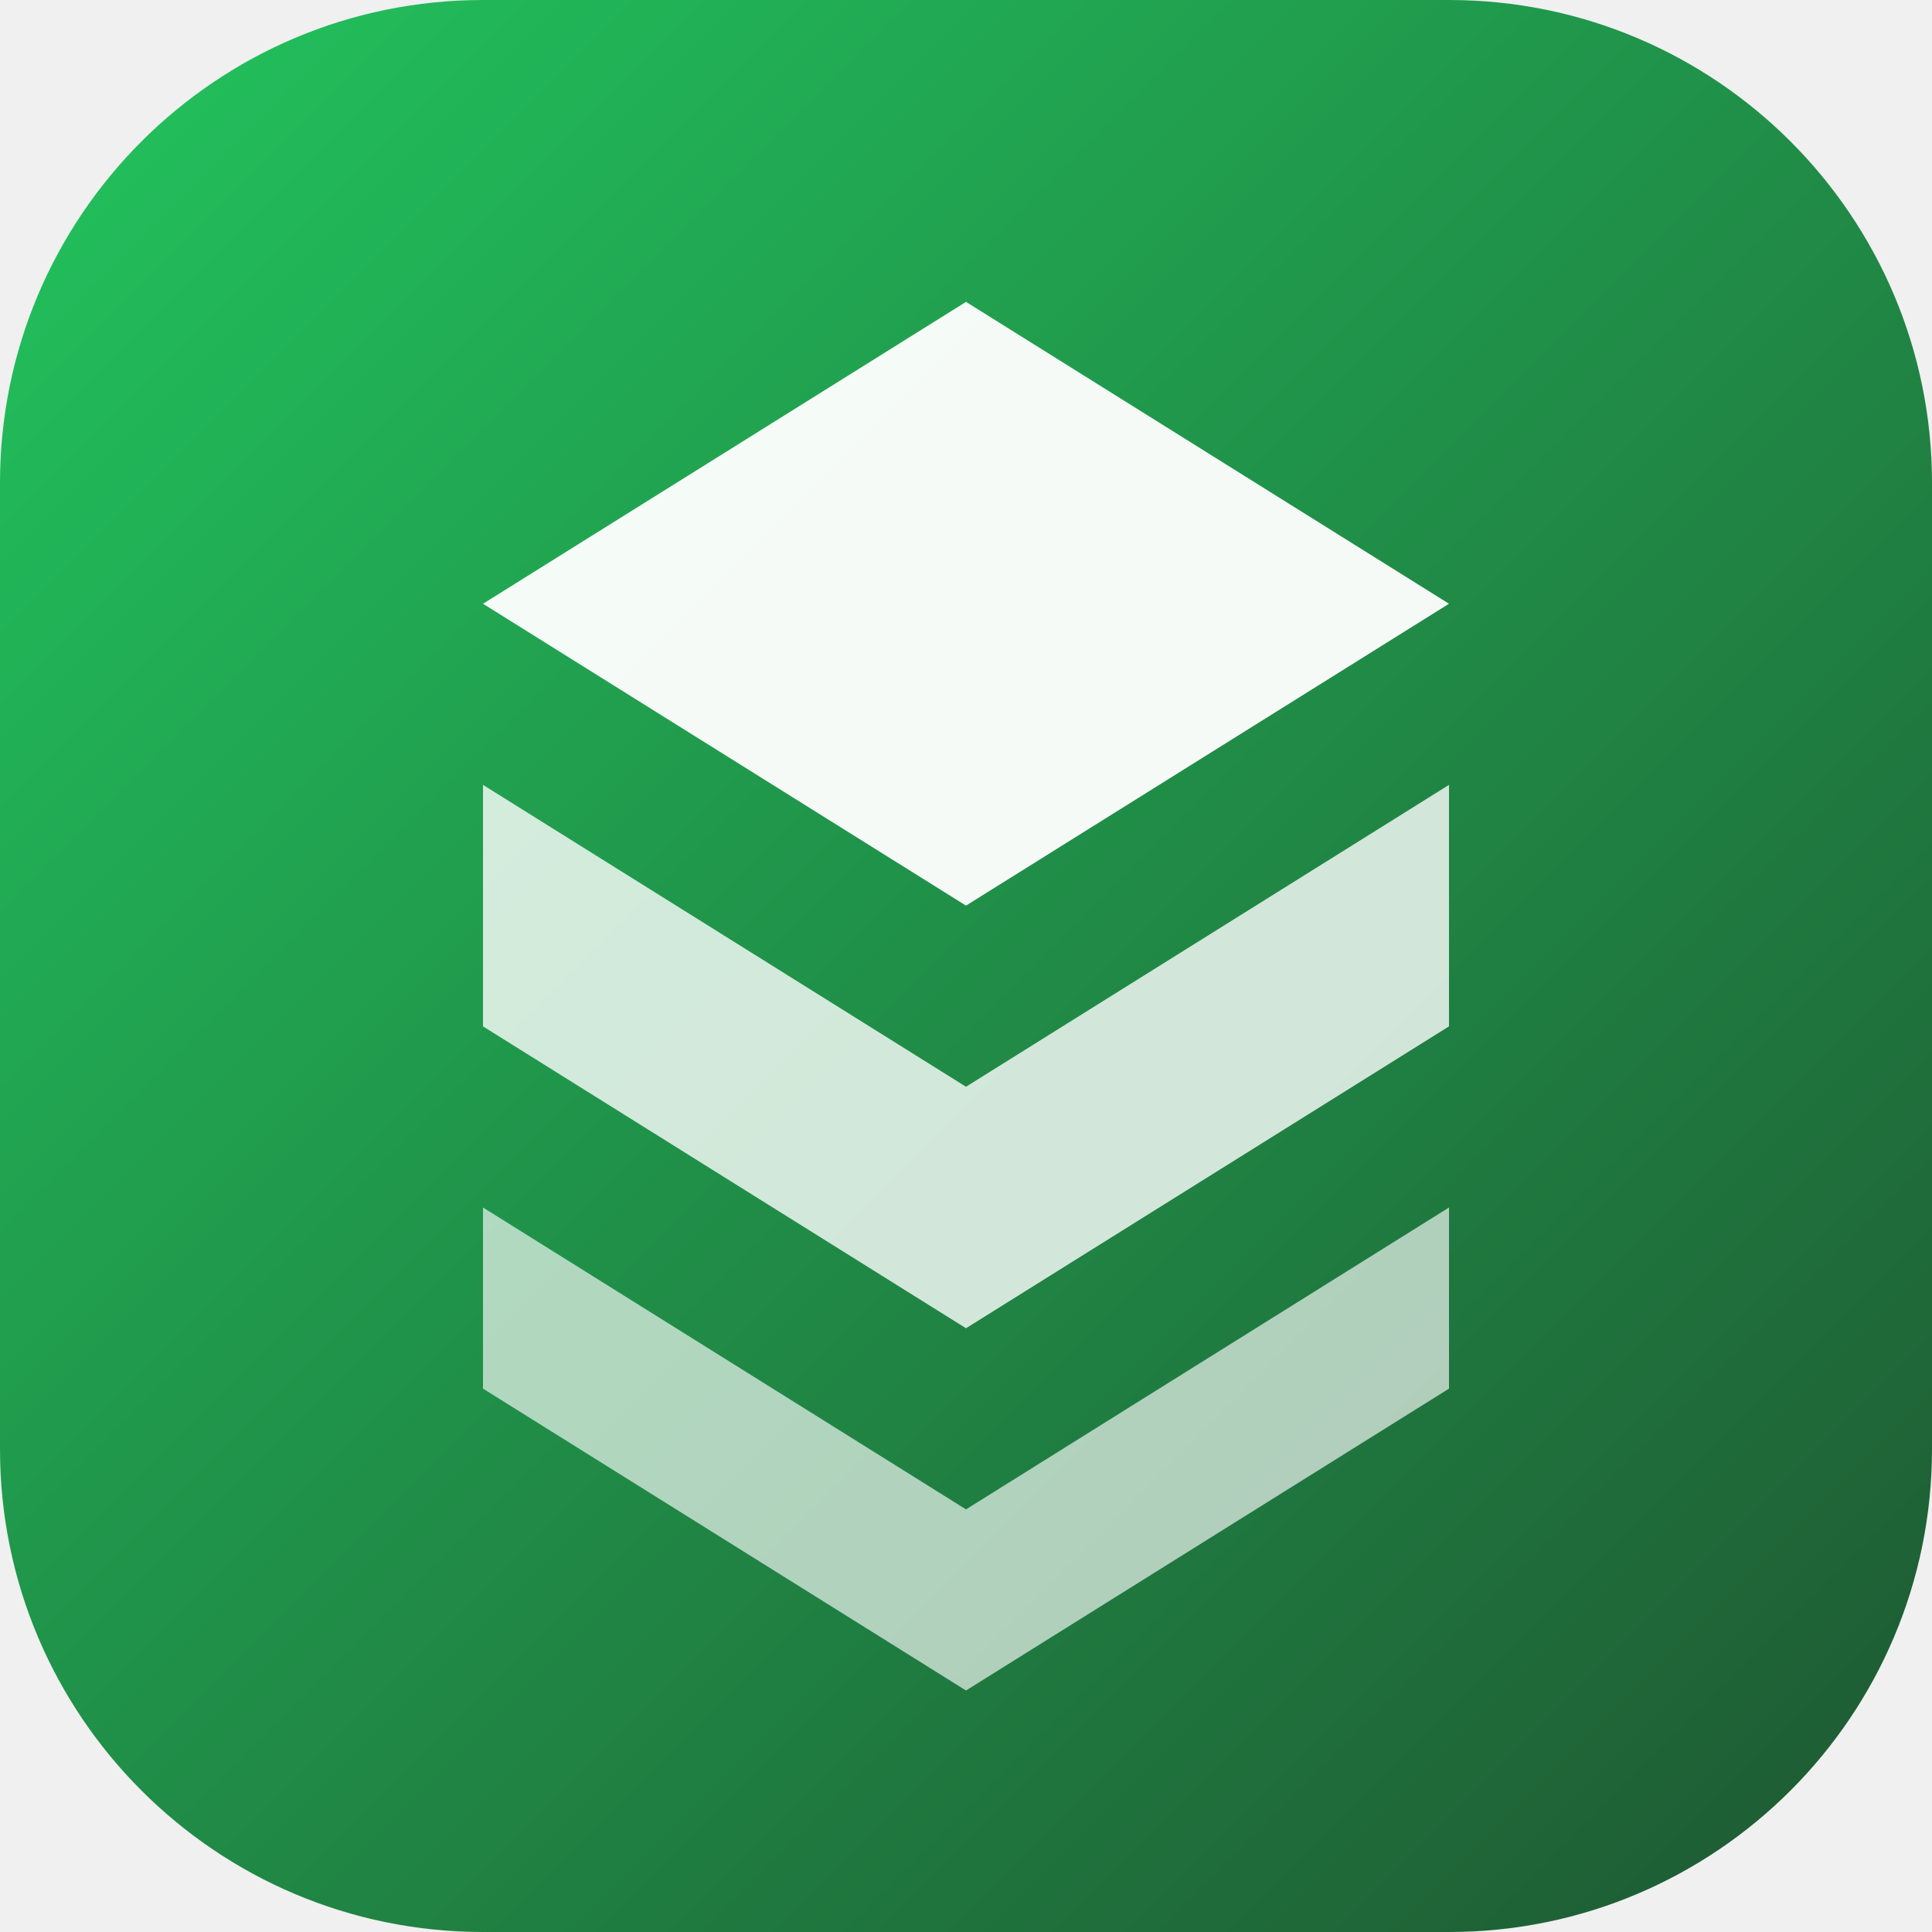
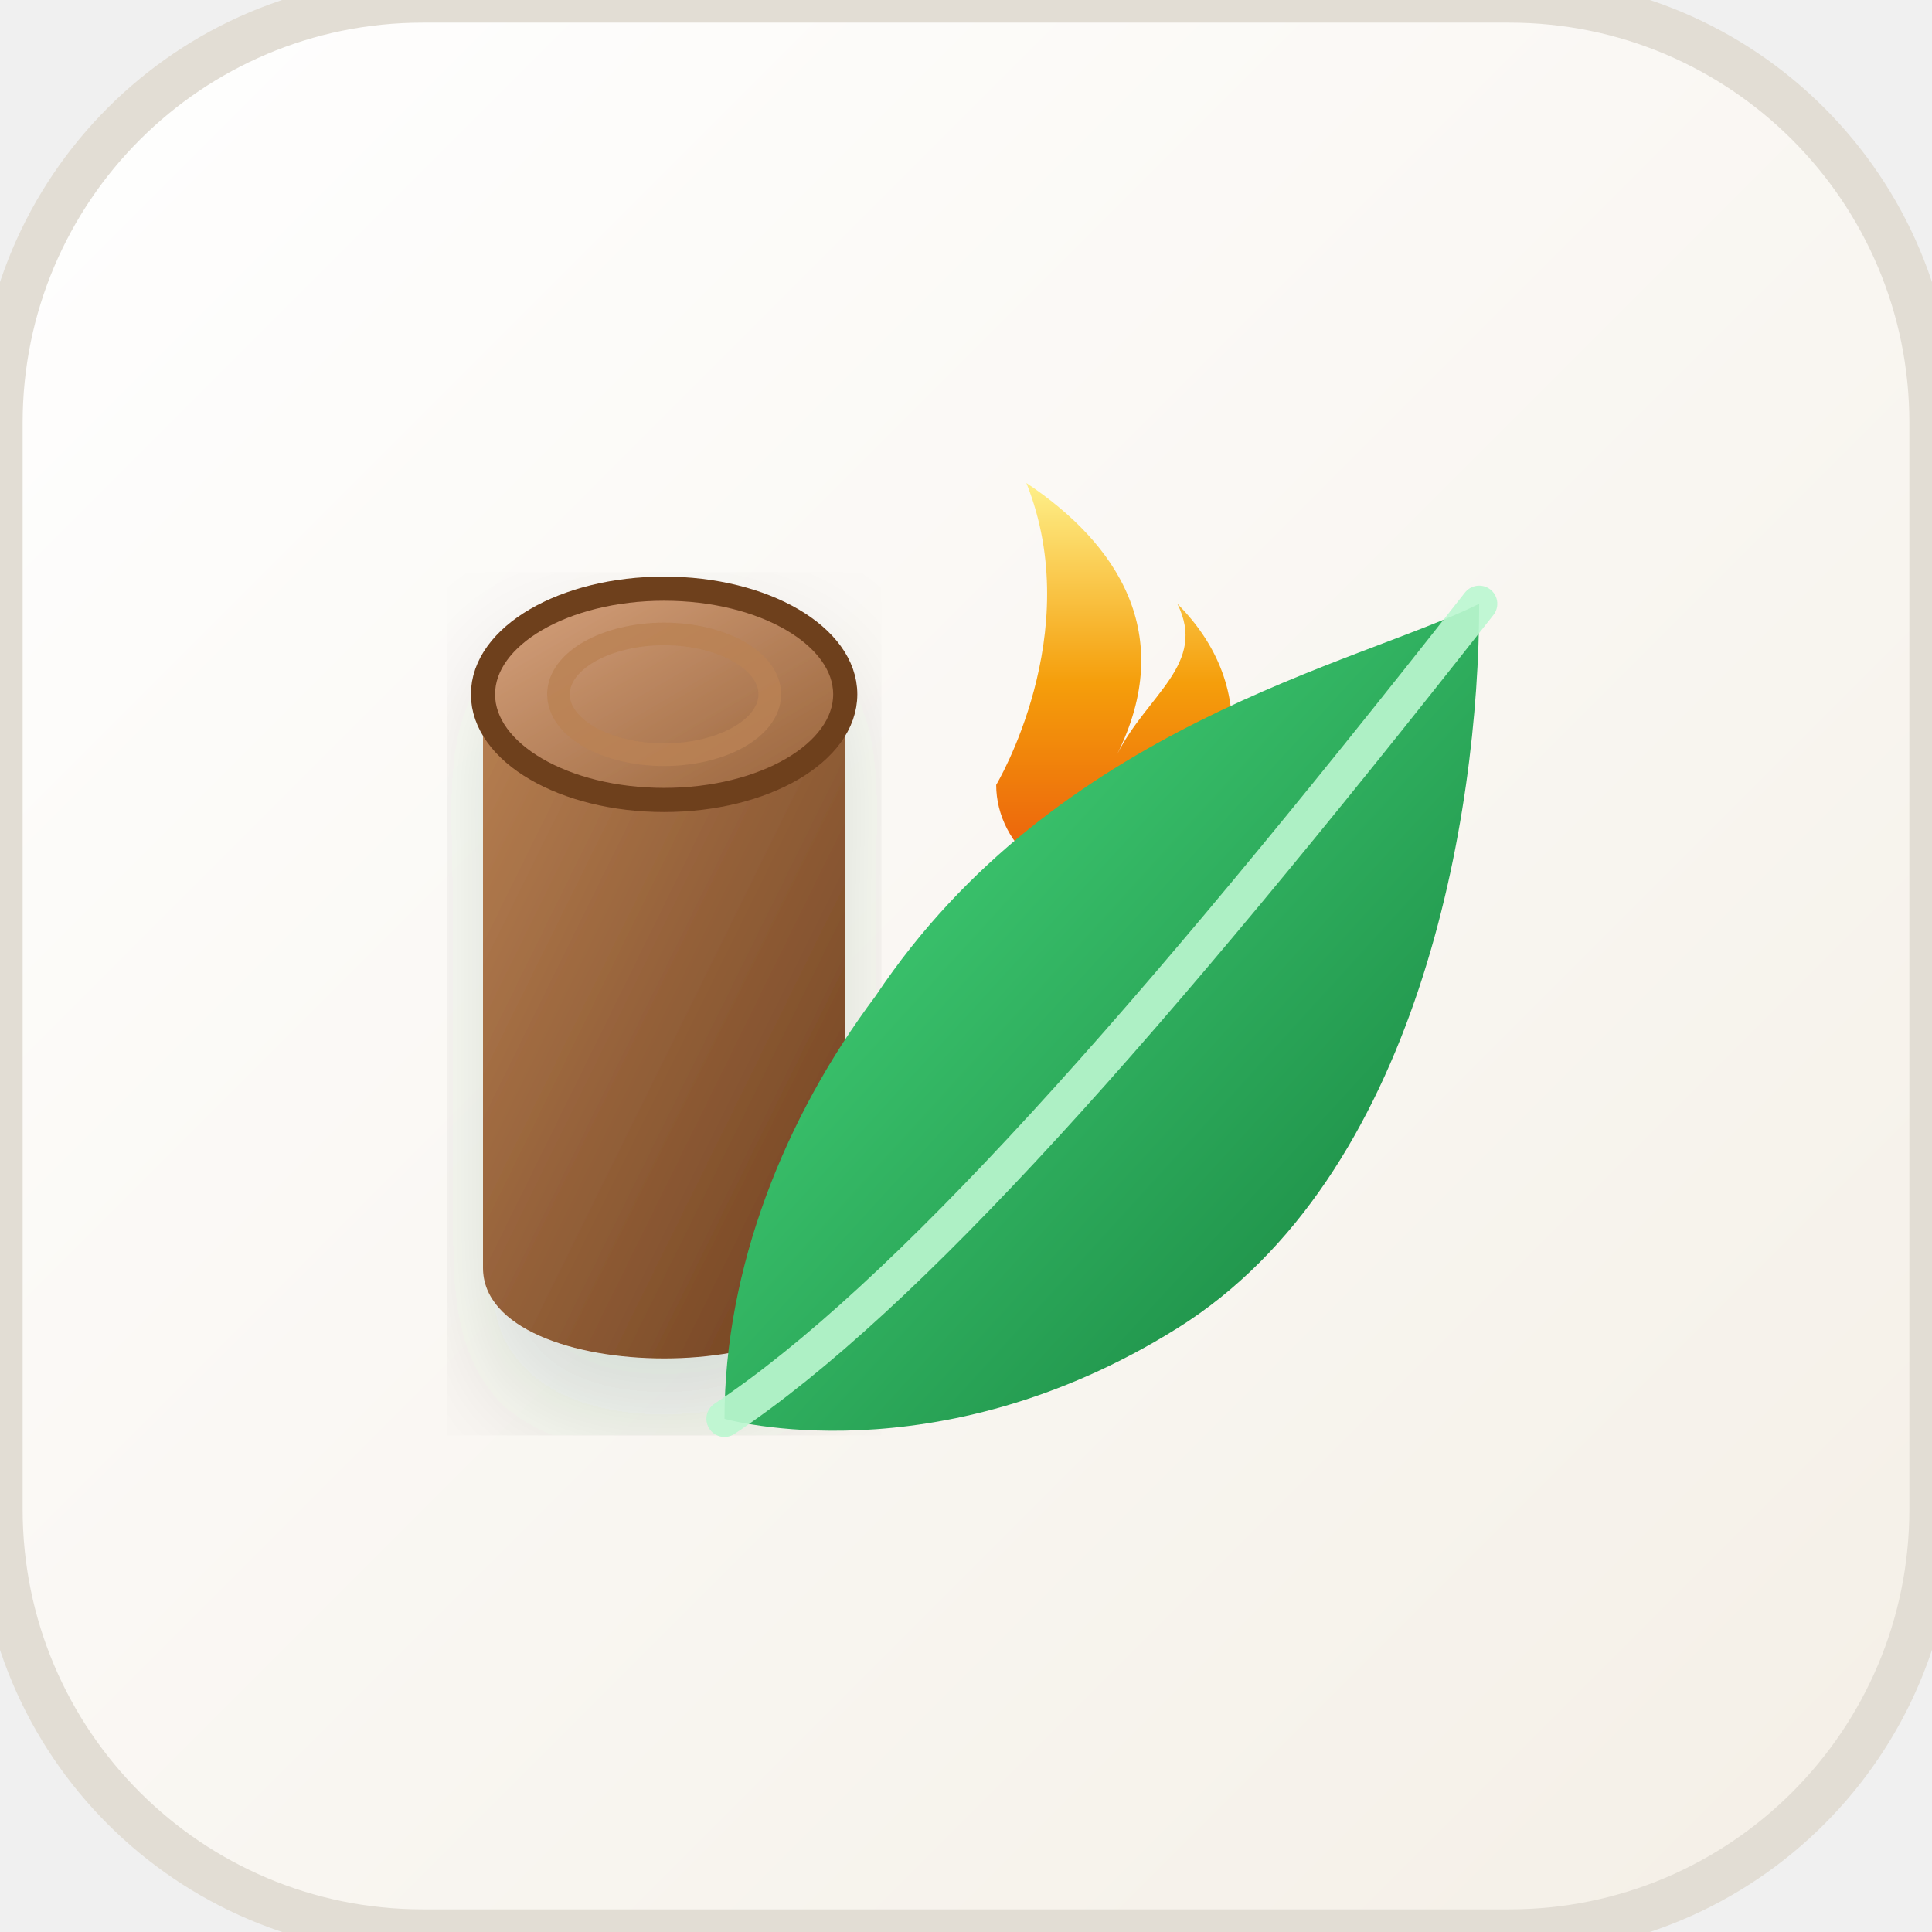
- <svg xmlns="http://www.w3.org/2000/svg" viewBox="0 0 64 64">
+ <svg xmlns="http://www.w3.org/2000/svg" viewBox="0 0 64 64" fill="none">
  <defs>
-     <linearGradient id="grad" x1="0%" y1="0%" x2="100%" y2="100%">
-       <stop offset="0%" stop-color="#22c55e" />
-       <stop offset="100%" stop-color="#1e5631" />
+     <linearGradient id="bgGrad" x1="0%" y1="0%" x2="100%" y2="100%">
+       <stop offset="0%" stop-color="#ffffff" />
+       <stop offset="100%" stop-color="#f4efe6" />
    </linearGradient>
+     <linearGradient id="woodGrad" x1="0%" y1="0%" x2="100%" y2="100%">
+       <stop offset="0%" stop-color="#ba8254" />
+       <stop offset="100%" stop-color="#6e3f1e" />
+     </linearGradient>
+     <linearGradient id="woodTopGrad" x1="0%" y1="0%" x2="100%" y2="100%">
+       <stop offset="0%" stop-color="#d8a47f" />
+       <stop offset="100%" stop-color="#966138" />
+     </linearGradient>
+     <linearGradient id="leafGrad" x1="0%" y1="0%" x2="100%" y2="100%">
+       <stop offset="0%" stop-color="#4ade80" />
+       <stop offset="100%" stop-color="#15803d" />
+     </linearGradient>
+     <linearGradient id="flameGrad" x1="0%" y1="100%" x2="0%" y2="0%">
+       <stop offset="0%" stop-color="#ea580c" />
+       <stop offset="50%" stop-color="#f59e0b" />
+       <stop offset="100%" stop-color="#fef08a" />
+     </linearGradient>
+     <filter id="shadow" x="-10%" y="-10%" width="120%" height="120%">
+       <feDropShadow dx="0" dy="2" stdDeviation="2" flood-color="#143d22" flood-opacity="0.15" />
+     </filter>
  </defs>
-   <rect width="64" height="64" rx="16" fill="url(#grad)" />
-   <path d="M32 10 L48 20 L32 30 L16 20 Z" fill="#ffffff" opacity="0.95" />
-   <path d="M16 26 L32 36 L48 26 L48 34 L32 44 L16 34 Z" fill="#ffffff" opacity="0.8" />
-   <path d="M16 40 L32 50 L48 40 L48 46 L32 56 L16 46 Z" fill="#ffffff" opacity="0.65" />
+   <rect width="64" height="64" rx="14" fill="url(#bgGrad)" stroke="#e2ddd4" stroke-width="1.5" />
+   <g filter="url(#shadow)">
+     <path d="M16 23 C16 20 28 20 28 23 L28 42 C28 46 16 46 16 42 Z" fill="url(#woodGrad)" />
+     <ellipse cx="22" cy="23" rx="6" ry="3.5" fill="url(#woodTopGrad)" stroke="#6e3f1e" stroke-width="0.8" />
+     <ellipse cx="22" cy="23" rx="3.5" ry="2" fill="none" stroke="#ba8254" stroke-width="0.75" opacity="0.8" />
+   </g>
+   <path d="M33 26 C33 26 36 21 34 16 C37 18 39 21 37 25 C38 23 40 22 39 20 C42 23 41 27 38 29 C35 30 33 28 33 26 Z" fill="url(#flameGrad)" />
+   <path d="M24 47 C24 47 31 49 39 44 C47 39 49 27 49 20 C45 22 35 24 29 33 C26 37 24 42 24 47 Z" fill="url(#leafGrad)" />
+   <path d="M24 47 C30 43 38 34 49 20" stroke="#bbf7d0" stroke-width="1.2" stroke-linecap="round" fill="none" opacity="0.9" />
</svg>
